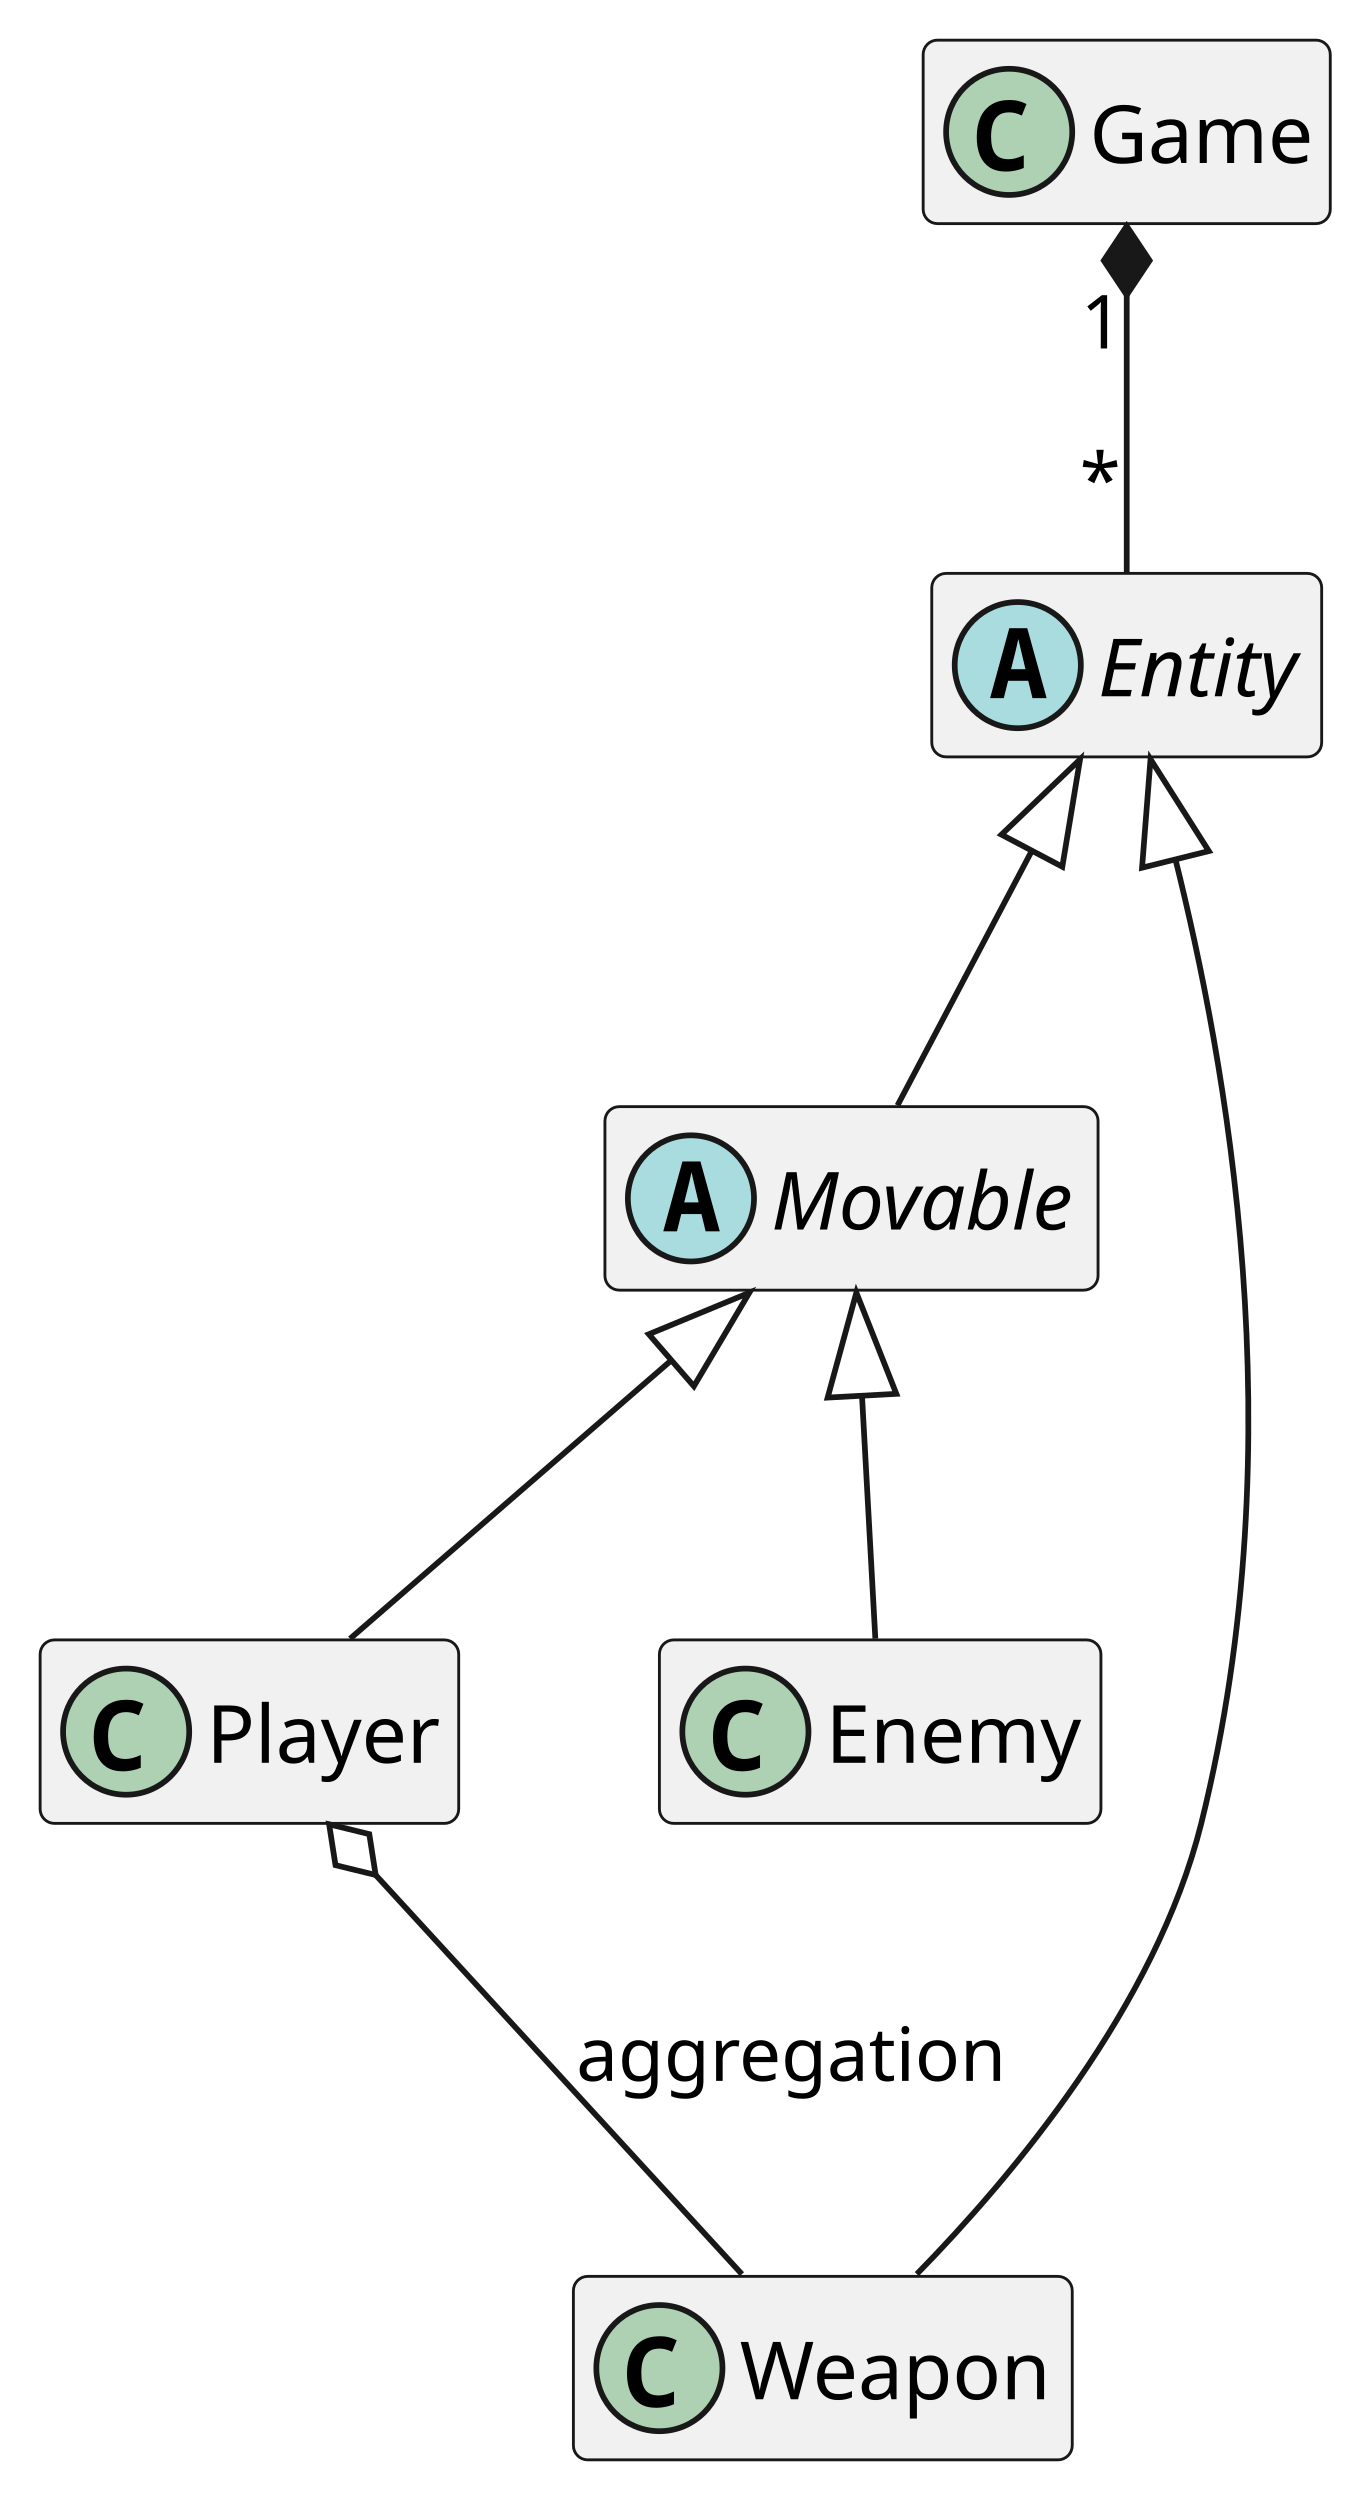
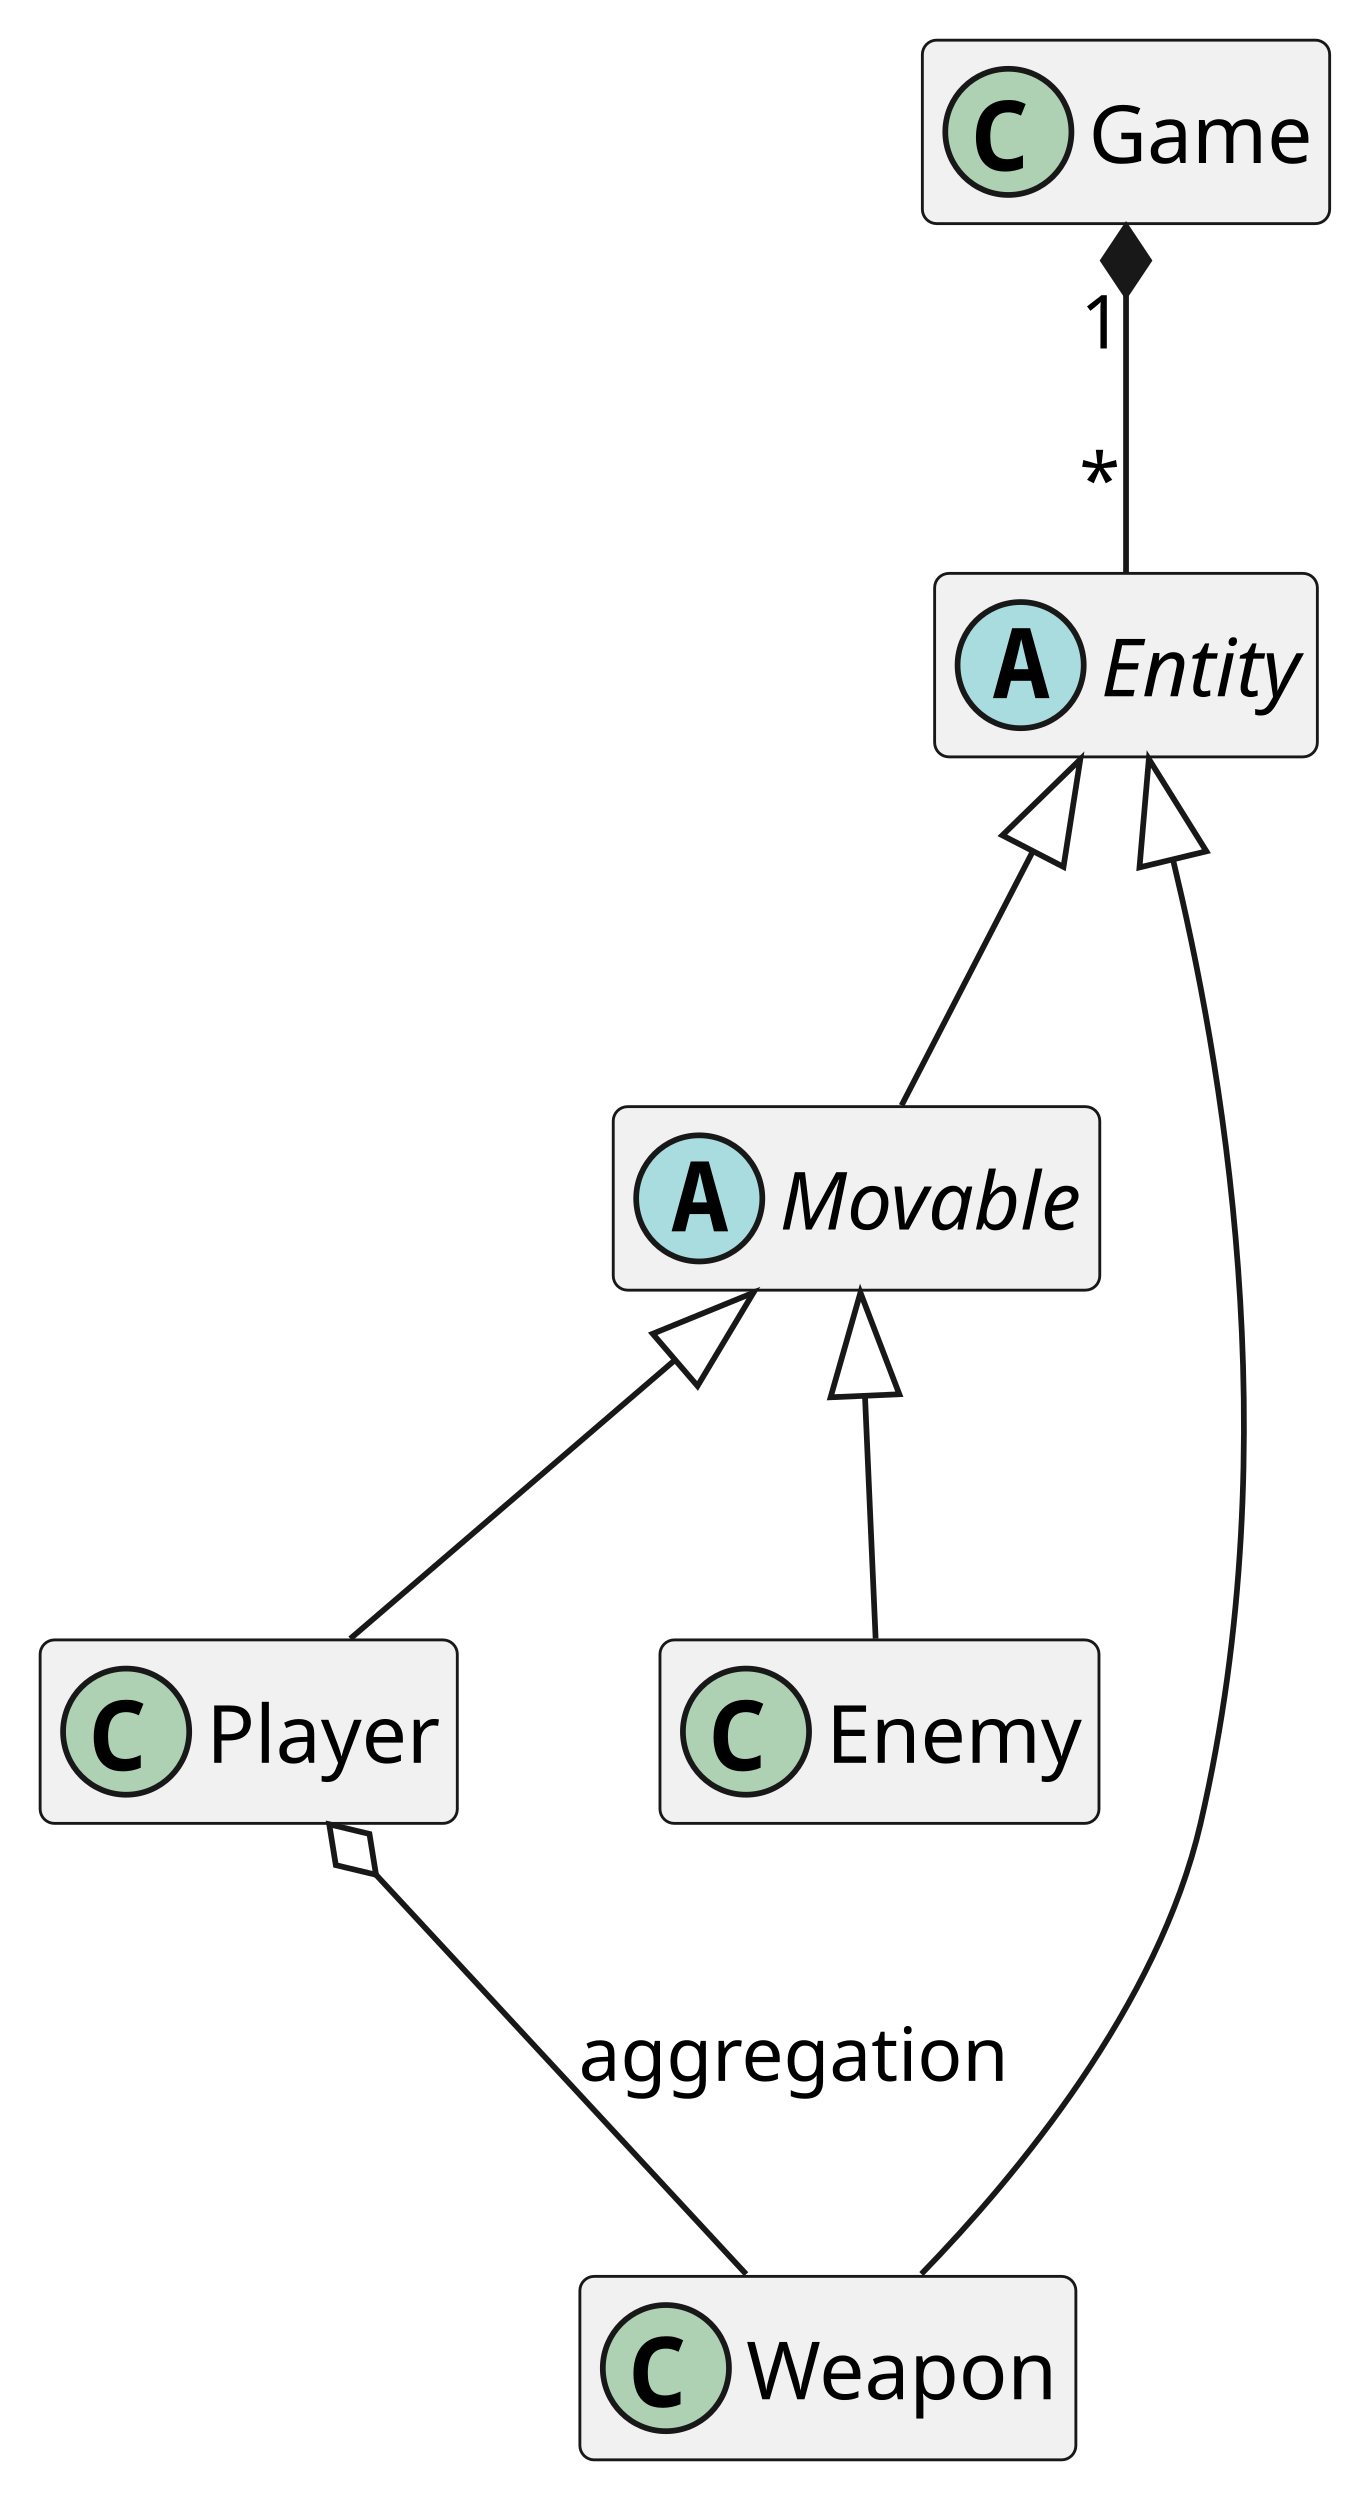
- <svg xmlns="http://www.w3.org/2000/svg" height="436" preserveAspectRatio="none" style="background:#fff;width:239px;height:436px" width="239">
+ <svg xmlns="http://www.w3.org/2000/svg" width="238" height="436" preserveAspectRatio="none" style="background:#fff;width:238px;height:436px">
  <g id="elem_Entity">
-     <rect fill="#F1F1F1" height="32" id="Entity" rx="2.5" ry="2.5" style="stroke:#181818;stroke-width:.5px" width="68" x="162.5" y="100" />
-     <circle cx="177.5" cy="116" fill="#A9DCDF" style="stroke:#181818;stroke-width:1px" r="11" />
-     <path d="m172.672 121.75 3.344-12.188h3.14l3.375 12.188h-2.469l-.734-3.016h-3.516l-.75 3.016h-2.39Zm4.406-8.047-.75 3h2.516l-.719-3q-.14-.578-.266-1.125-.125-.562-.265-1.14-.11.578-.25 1.14-.14.547-.266 1.125Z" />
-     <text font-family="sans-serif" font-size="14" font-style="italic" textLength="36" x="191.5" y="121.432">Entity</text>
+     <rect id="Entity" width="66.748" height="32" x="163" y="100" fill="#F1F1F1" rx="2.5" ry="2.5" style="stroke:#181818;stroke-width:.5px" />
+     <circle cx="178" cy="116" r="11" fill="#A9DCDF" style="stroke:#181818;stroke-width:1px" />
+     <path d="m173.172 121.75 3.344-12.187h3.14l3.375 12.187h-2.469l-.734-3.016h-3.516l-.75 3.016zm4.406-8.047-.75 3h2.516l-.719-3q-.14-.578-.266-1.125-.125-.562-.265-1.14-.11.578-.25 1.14-.14.547-.266 1.125" />
+     <text x="192" y="121.432" font-family="sans-serif" font-size="14" font-style="italic" textLength="34.748">Entity</text>
  </g>
  <g id="elem_Movable">
-     <rect fill="#F1F1F1" height="32" id="Movable" rx="2.5" ry="2.5" style="stroke:#181818;stroke-width:.5px" width="86" x="105.5" y="193" />
-     <circle cx="120.5" cy="209" fill="#A9DCDF" style="stroke:#181818;stroke-width:1px" r="11" />
-     <path d="m115.672 214.75 3.344-12.188h3.14l3.375 12.188h-2.469l-.734-3.016h-3.516l-.75 3.016h-2.39Zm4.406-8.047-.75 3h2.516l-.719-3q-.14-.578-.266-1.125-.125-.562-.265-1.14-.11.578-.25 1.14-.14.547-.266 1.125Z" />
-     <text font-family="sans-serif" font-size="14" font-style="italic" textLength="54" x="134.5" y="214.432">Movable</text>
+     <rect id="Movable" width="84.85" height="32" x="106.95" y="193" fill="#F1F1F1" rx="2.5" ry="2.5" style="stroke:#181818;stroke-width:.5px" />
+     <circle cx="121.95" cy="209" r="11" fill="#A9DCDF" style="stroke:#181818;stroke-width:1px" />
+     <path d="m117.122 214.75 3.344-12.187h3.14l3.375 12.187h-2.468l-.735-3.016h-3.516l-.75 3.016zm4.406-8.047-.75 3h2.516l-.719-3q-.14-.578-.266-1.125-.125-.562-.265-1.14-.11.578-.25 1.14-.14.547-.266 1.125" />
+     <text x="135.95" y="214.432" font-family="sans-serif" font-size="14" font-style="italic" textLength="52.85">Movable</text>
  </g>
  <g id="elem_Weapon">
-     <rect fill="#F1F1F1" height="32" id="Weapon" rx="2.5" ry="2.5" style="stroke:#181818;stroke-width:.5px" width="87" x="100" y="397" />
-     <circle cx="115" cy="413" fill="#ADD1B2" style="stroke:#181818;stroke-width:1px" r="11" />
-     <path d="M114.469 419.922q-1.75 0-2.89-.735-1.126-.75-1.688-2.093-.547-1.36-.547-3.156 0-2.032.656-3.485.656-1.453 1.938-2.234 1.28-.781 3.156-.781.89 0 1.562.187.672.172 1.36.516l-.813 2.015q-.625-.312-1.172-.437-.531-.125-1.015-.125-1.172 0-1.875.531-.704.531-1 1.484-.297.954-.297 2.22 0 2.015.719 2.983.718.954 2.312.954.594 0 1.219-.157.625-.156 1.453-.53v2.218q-.734.312-1.531.469-.782.156-1.547.156Z" />
-     <text font-family="sans-serif" font-size="14" textLength="55" x="129" y="418.432">Weapon</text>
+     <rect id="Weapon" width="86.502" height="32" x="101.13" y="397" fill="#F1F1F1" rx="2.5" ry="2.5" style="stroke:#181818;stroke-width:.5px" />
+     <circle cx="116.13" cy="413" r="11" fill="#ADD1B2" style="stroke:#181818;stroke-width:1px" />
+     <path d="M115.599 419.922q-1.75 0-2.89-.735-1.126-.75-1.688-2.093-.547-1.36-.547-3.156 0-2.032.656-3.485t1.938-2.234q1.28-.781 3.156-.781.89 0 1.562.187.672.172 1.36.516l-.813 2.015q-.625-.312-1.172-.437-.531-.125-1.015-.125-1.172 0-1.875.531t-1 1.484-.297 2.22q0 2.015.718 2.983.72.954 2.313.954.594 0 1.219-.157.625-.156 1.453-.53v2.218q-.735.312-1.531.469-.782.156-1.547.156" />
+     <text x="130.13" y="418.432" font-family="sans-serif" font-size="14" textLength="54.502">Weapon</text>
  </g>
  <g id="elem_Player">
-     <rect fill="#F1F1F1" height="32" id="Player" rx="2.5" ry="2.5" style="stroke:#181818;stroke-width:.5px" width="73" x="7" y="286" />
-     <circle cx="22" cy="302" fill="#ADD1B2" style="stroke:#181818;stroke-width:1px" r="11" />
-     <path d="M21.469 308.922q-1.75 0-2.89-.735-1.126-.75-1.688-2.093-.547-1.36-.547-3.156 0-2.032.656-3.485.656-1.453 1.938-2.234 1.28-.781 3.156-.781.89 0 1.562.187.672.172 1.36.516l-.813 2.015q-.625-.312-1.172-.437-.531-.125-1.015-.125-1.172 0-1.875.531-.703.531-1 1.484-.297.954-.297 2.22 0 2.015.718 2.983.72.954 2.313.954.594 0 1.219-.157.625-.156 1.453-.53v2.218q-.735.312-1.531.469-.782.156-1.547.156Z" />
-     <text font-family="sans-serif" font-size="14" textLength="41" x="36" y="307.432">Player</text>
+     <rect id="Player" width="72.754" height="32" x="7" y="286" fill="#F1F1F1" rx="2.5" ry="2.5" style="stroke:#181818;stroke-width:.5px" />
+     <circle cx="22" cy="302" r="11" fill="#ADD1B2" style="stroke:#181818;stroke-width:1px" />
+     <path d="M21.469 308.922q-1.75 0-2.89-.735-1.126-.75-1.688-2.093-.547-1.36-.547-3.156 0-2.032.656-3.485t1.938-2.234q1.28-.781 3.156-.781.89 0 1.562.187.672.172 1.36.516l-.813 2.015q-.625-.312-1.172-.437-.531-.125-1.015-.125-1.172 0-1.875.531t-1 1.484-.297 2.22q0 2.015.718 2.983.72.954 2.313.954.594 0 1.219-.157.625-.156 1.453-.53v2.218q-.735.312-1.531.469-.782.156-1.547.156" />
+     <text x="36" y="307.432" font-family="sans-serif" font-size="14" textLength="40.754">Player</text>
  </g>
  <g id="elem_Enemy">
-     <rect fill="#F1F1F1" height="32" id="Enemy" rx="2.5" ry="2.5" style="stroke:#181818;stroke-width:.5px" width="77" x="115" y="286" />
-     <circle cx="130" cy="302" fill="#ADD1B2" style="stroke:#181818;stroke-width:1px" r="11" />
-     <path d="M129.469 308.922q-1.75 0-2.89-.735-1.126-.75-1.688-2.093-.547-1.36-.547-3.156 0-2.032.656-3.485.656-1.453 1.938-2.234 1.28-.781 3.156-.781.89 0 1.562.187.672.172 1.36.516l-.813 2.015q-.625-.312-1.172-.437-.531-.125-1.015-.125-1.172 0-1.875.531-.703.531-1 1.484-.297.954-.297 2.22 0 2.015.719 2.983.718.954 2.312.954.594 0 1.219-.157.625-.156 1.453-.53v2.218q-.734.312-1.531.469-.782.156-1.547.156Z" />
-     <text font-family="sans-serif" font-size="14" textLength="45" x="144" y="307.432">Enemy</text>
+     <rect id="Enemy" width="76.562" height="32" x="115.1" y="286" fill="#F1F1F1" rx="2.5" ry="2.5" style="stroke:#181818;stroke-width:.5px" />
+     <circle cx="130.1" cy="302" r="11" fill="#ADD1B2" style="stroke:#181818;stroke-width:1px" />
+     <path d="M129.569 308.922q-1.75 0-2.89-.735-1.126-.75-1.688-2.093-.547-1.36-.547-3.156 0-2.032.656-3.485t1.938-2.234q1.28-.781 3.156-.781.89 0 1.562.187.672.172 1.36.516l-.813 2.015q-.625-.312-1.172-.437-.531-.125-1.015-.125-1.172 0-1.875.531t-1 1.484-.297 2.22q0 2.015.718 2.983.72.954 2.313.954.594 0 1.219-.157.625-.156 1.453-.53v2.218q-.734.312-1.531.469-.782.156-1.547.156" />
+     <text x="144.1" y="307.432" font-family="sans-serif" font-size="14" textLength="44.562">Enemy</text>
  </g>
  <g id="elem_Game">
-     <rect fill="#F1F1F1" height="32" id="Game" rx="2.5" ry="2.5" style="stroke:#181818;stroke-width:.5px" width="71" x="161" y="7" />
-     <circle cx="176" cy="23" fill="#ADD1B2" style="stroke:#181818;stroke-width:1px" r="11" />
-     <path d="M175.469 29.922q-1.75 0-2.89-.735-1.126-.75-1.688-2.093-.547-1.36-.547-3.157 0-2.03.656-3.484.656-1.453 1.938-2.234 1.28-.782 3.156-.782.89 0 1.562.188.672.172 1.36.516l-.813 2.015q-.625-.312-1.172-.437-.531-.125-1.015-.125-1.172 0-1.875.531-.703.531-1 1.484-.297.953-.297 2.22 0 2.015.719 2.983.718.954 2.312.954.594 0 1.219-.157.625-.156 1.453-.53v2.218q-.734.312-1.531.469-.782.156-1.547.156Z" />
-     <text font-family="sans-serif" font-size="14" textLength="39" x="190" y="28.432">Game</text>
+     <rect id="Game" width="71.032" height="32" x="160.86" y="7" fill="#F1F1F1" rx="2.5" ry="2.5" style="stroke:#181818;stroke-width:.5px" />
+     <circle cx="175.86" cy="23" r="11" fill="#ADD1B2" style="stroke:#181818;stroke-width:1px" />
+     <path d="M175.329 29.922q-1.75 0-2.89-.735-1.126-.75-1.688-2.093-.547-1.36-.547-3.157 0-2.03.656-3.484.656-1.453 1.938-2.234 1.28-.782 3.156-.782.89 0 1.562.188.672.172 1.36.516l-.813 2.015q-.625-.312-1.172-.437-.531-.125-1.015-.125-1.172 0-1.875.531t-1 1.484-.297 2.22q0 2.015.719 2.983.718.954 2.312.954.594 0 1.219-.157.625-.156 1.453-.53v2.218q-.734.312-1.531.469-.782.156-1.547.156" />
+     <text x="189.86" y="28.432" font-family="sans-serif" font-size="14" textLength="39.032">Game</text>
  </g>
  <g id="link_Entity_Movable" fill="none">
-     <path d="M179.96 148.36c-8.88 16.83-14.61 27.69-23.44 44.43" id="Entity-backto-Movable" style="stroke:#181818;stroke-width:1px" />
-     <path style="stroke:#181818;stroke-width:1px" d="m188.36 132.44-13.706 13.12 10.613 5.6 3.093-18.72z" />
+     <path id="Entity-backto-Movable" d="M180.142 148.434c-8.69 16.83-14.262 27.616-22.912 44.356" style="stroke:#181818;stroke-width:1px" />
+     <path d="m188.4 132.44-13.59 13.241 10.663 5.505z" style="stroke:#181818;stroke-width:1px" />
  </g>
  <g id="link_Entity_Weapon" fill="none">
-     <path d="M204.999 149.877c8.48 34.06 21.311 100.593 4.501 168.123-7.9 31.73-32.76 61.39-49.61 78.6" id="Entity-backto-Weapon" style="stroke:#181818;stroke-width:1px" />
-     <path style="stroke:#181818;stroke-width:1px" d="m200.65 132.41-1.474 18.916 11.645-2.899-10.171-16.017z" />
+     <path id="Entity-backto-Weapon" d="M204.563 149.872c8.16 33.98 20.527 100.338 4.817 168.128-7.35 31.7-31.96 61.36-48.7 78.59" style="stroke:#181818;stroke-width:1px" />
+     <path d="m200.36 132.37-1.631 18.903 11.668-2.802z" style="stroke:#181818;stroke-width:1px" />
  </g>
  <g id="link_Movable_Player" fill="none">
-     <path d="M117.084 237.225c-19.43 16.83-36.714 31.825-56.034 48.565" id="Movable-backto-Player" style="stroke:#181818;stroke-width:1px" />
-     <path style="stroke:#181818;stroke-width:1px" d="m130.69 225.44-17.534 7.25 7.857 9.07 9.677-16.32z" />
+     <path id="Movable-backto-Player" d="M117.74 237.163c-19.61 16.83-37.14 31.887-56.65 48.627" style="stroke:#181818;stroke-width:1px" />
+     <path d="m131.4 225.44-17.567 7.17 7.815 9.106z" style="stroke:#181818;stroke-width:1px" />
  </g>
  <g id="link_Movable_Enemy" fill="none">
-     <path d="M150.333 243.413c.92 16.83 1.407 25.637 2.327 42.377" id="Movable-backto-Enemy" style="stroke:#181818;stroke-width:1px" />
-     <path style="stroke:#181818;stroke-width:1px" d="m149.35 225.44-5.009 18.3 11.982-.654-6.973-17.646z" />
+     <path id="Movable-backto-Enemy" d="M150.85 243.423c.74 16.83 1.12 25.627 1.86 42.367" style="stroke:#181818;stroke-width:1px" />
+     <path d="m150.06 225.44-5.203 18.246 11.988-.527z" style="stroke:#181818;stroke-width:1px" />
  </g>
  <g id="link_Game_Entity">
-     <path d="M196.5 51.44v48.35" fill="none" id="Game-backto-Entity" style="stroke:#181818;stroke-width:1px" />
-     <path fill="#181818" style="stroke:#181818;stroke-width:1px" d="m196.5 39.44-4 6 4 6 4-6-4-6z" />
-     <text font-family="sans-serif" font-size="13" textLength="7" x="188.472" y="60.767">1</text>
-     <text font-family="sans-serif" font-size="13" textLength="7" x="188.297" y="88.314">*</text>
+     <path id="Game-backto-Entity" fill="none" d="M196.38 51.44v48.35" style="stroke:#181818;stroke-width:1px" />
+     <path fill="#181818" d="m196.38 39.44-4 6 4 6 4-6z" style="stroke:#181818;stroke-width:1px" />
+     <text x="188.417" y="60.767" font-family="sans-serif" font-size="13" textLength="7.436">1</text>
+     <text x="188.207" y="88.314" font-family="sans-serif" font-size="13" textLength="7.163">*</text>
  </g>
  <g id="link_Player_Weapon">
-     <path d="M65.514 327c19 20.7 44.776 48.8 63.876 69.62" fill="none" id="Player-backto-Weapon" style="stroke:#181818;stroke-width:1px" />
-     <path fill="none" style="stroke:#181818;stroke-width:1px" d="m57.4 318.16 1.11 7.125L65.515 327l-1.11-7.125-7.005-1.715z" />
-     <text font-family="sans-serif" font-size="13" textLength="74" x="100.5" y="362.897">aggregation</text>
+     <path id="Player-backto-Weapon" fill="none" d="M65.578 326.96c19.19 20.7 45.252 48.84 64.552 69.66" style="stroke:#181818;stroke-width:1px" />
+     <path fill="none" d="m57.42 318.16 1.146 7.12 7.012 1.68-1.145-7.12z" style="stroke:#181818;stroke-width:1px" />
+     <text x="100.92" y="362.897" font-family="sans-serif" font-size="13" textLength="75.218">aggregation</text>
  </g>
</svg>
